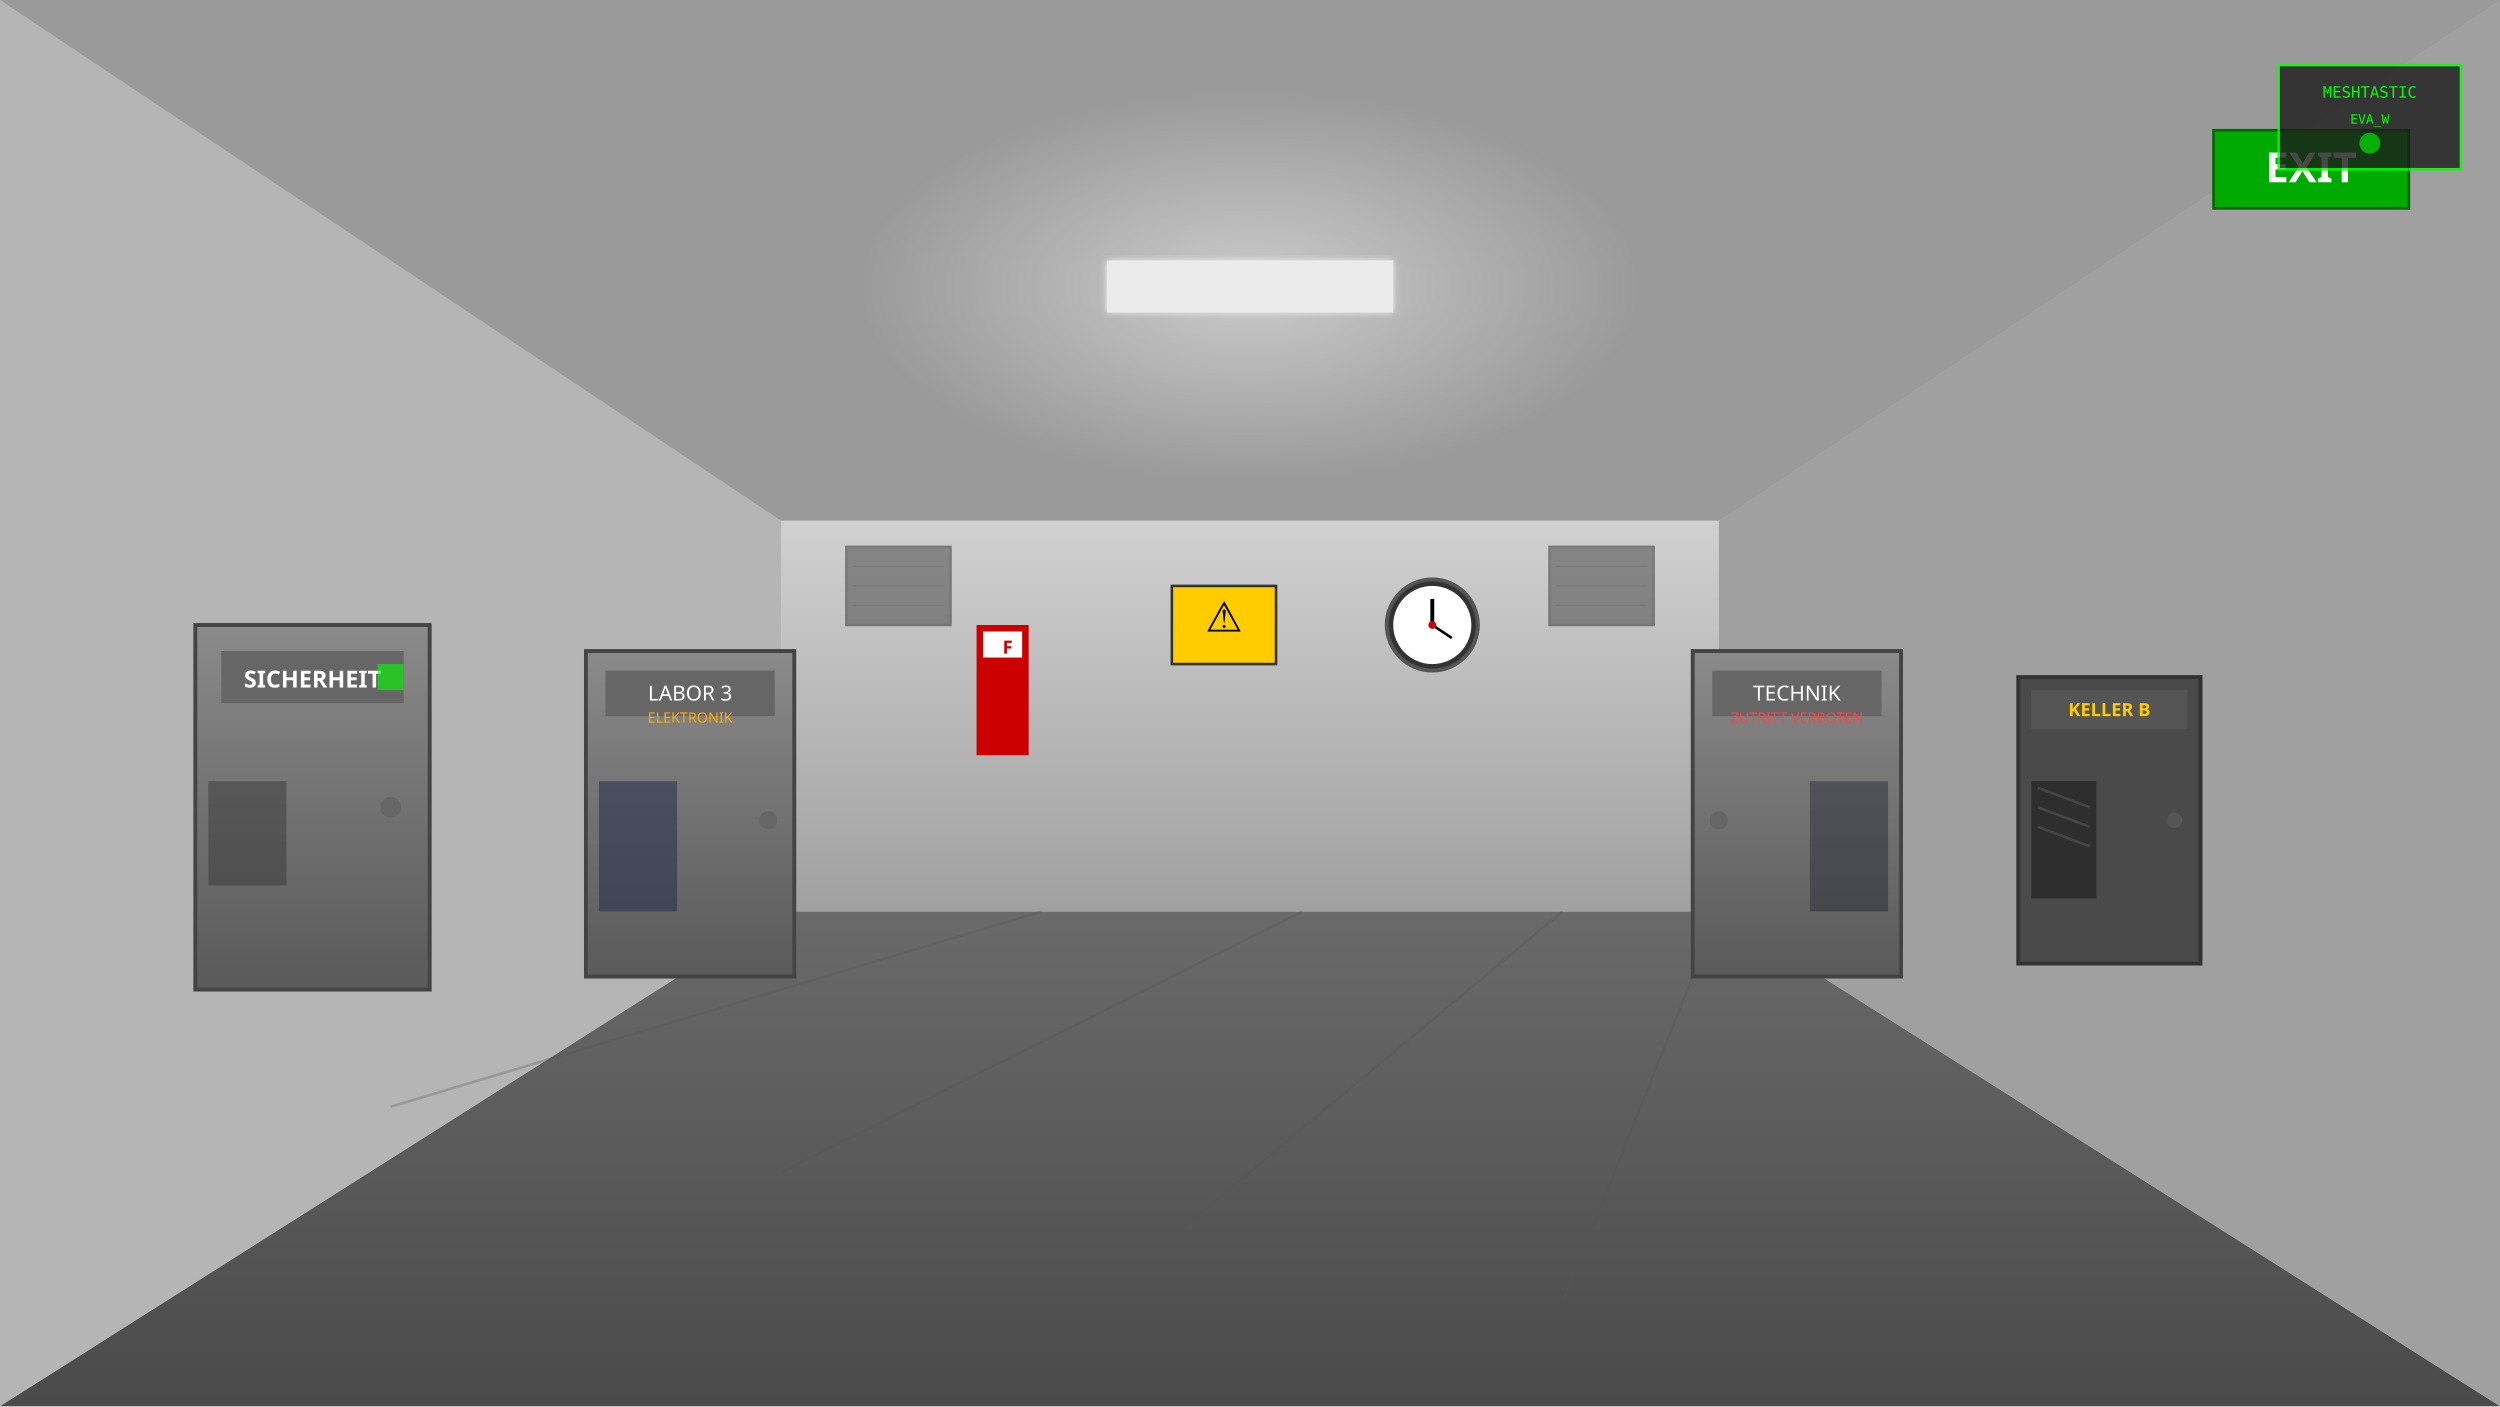
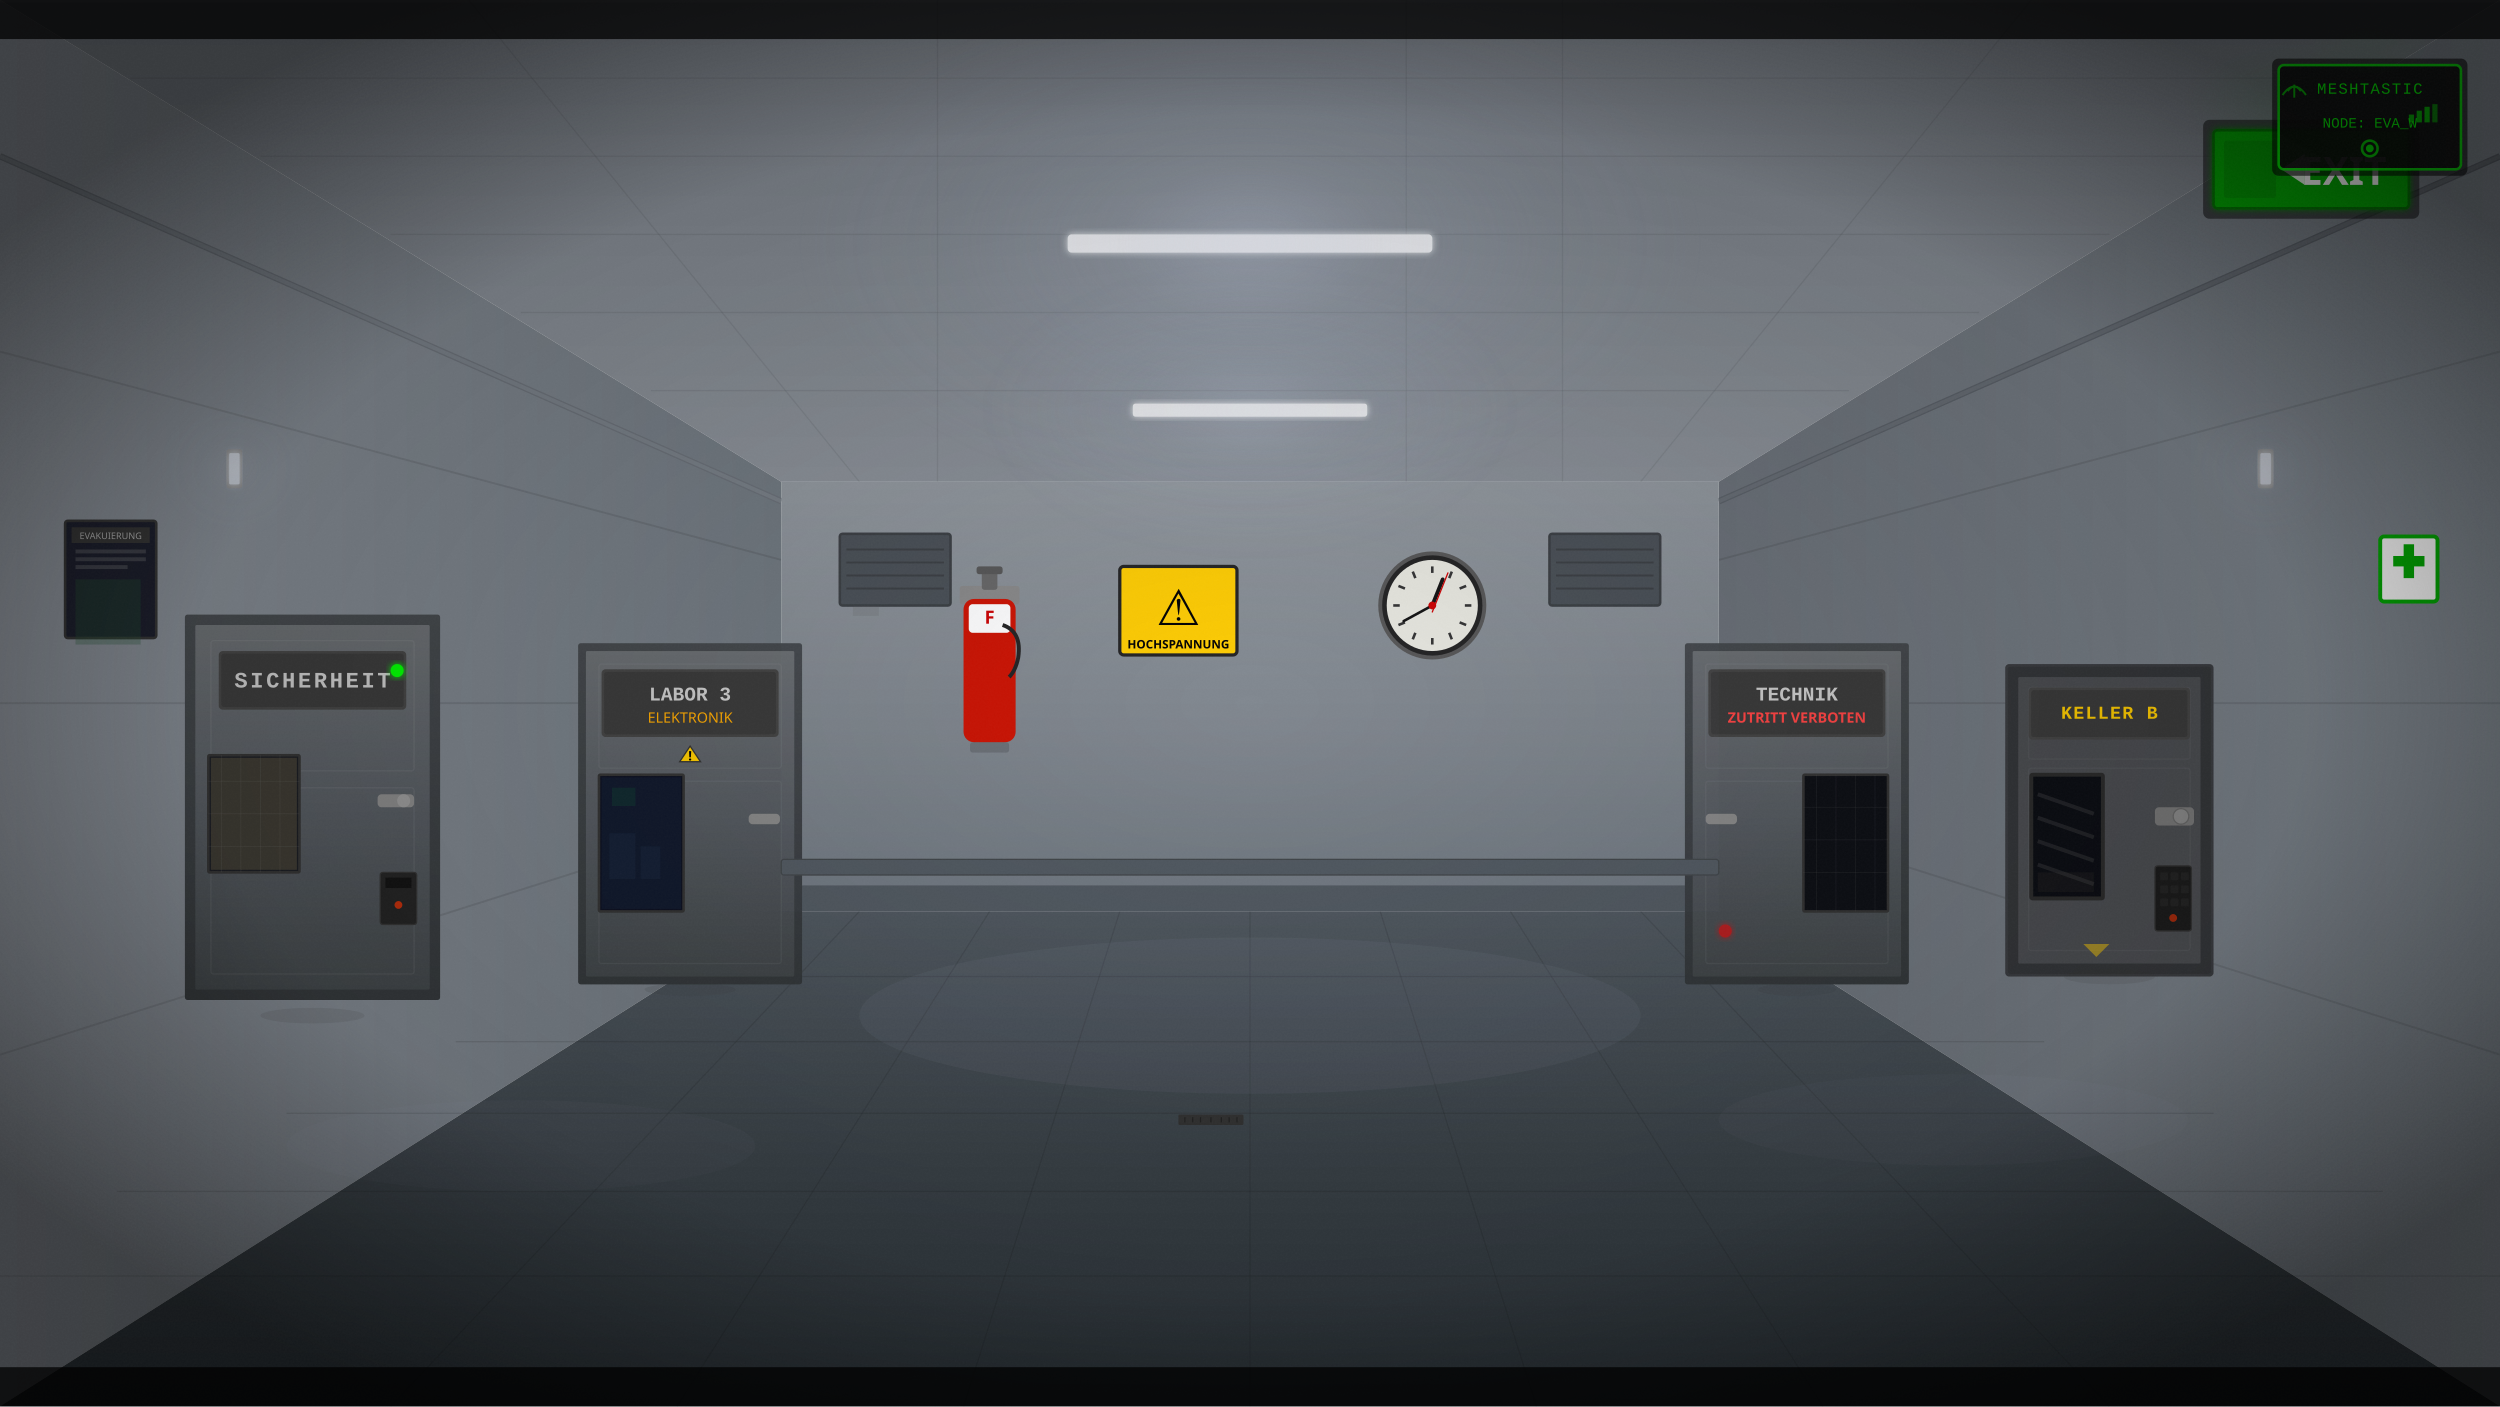
<svg xmlns="http://www.w3.org/2000/svg" viewBox="0 0 1920 1080">
  <defs>
-     <linearGradient id="wallGrad" x1="0%" y1="0%" x2="0%" y2="100%">
-       <stop offset="0%" style="stop-color:#d0d0d0" />
-       <stop offset="100%" style="stop-color:#a0a0a0" />
-     </linearGradient>
-     <linearGradient id="floorGrad" x1="0%" y1="0%" x2="0%" y2="100%">
-       <stop offset="0%" style="stop-color:#6a6a6a" />
-       <stop offset="100%" style="stop-color:#4a4a4a" />
-     </linearGradient>
-     <linearGradient id="doorGrad" x1="0%" y1="0%" x2="0%" y2="100%">
-       <stop offset="0%" style="stop-color:#8a8a8a" />
-       <stop offset="100%" style="stop-color:#5a5a5a" />
-     </linearGradient>
-     <radialGradient id="lightGlow" cx="50%" cy="50%" r="50%">
-       <stop offset="0%" style="stop-color:#ffffff;stop-opacity:0.6" />
-       <stop offset="100%" style="stop-color:#ffffff;stop-opacity:0" />
-     </radialGradient>
-     <filter id="glow">
+     <linearGradient id="leftWall" x1="0" y1="0" x2="1" y2="0">
+       <stop offset="0%" stop-color="#8a9098" />
+       <stop offset="100%" stop-color="#707880" />
+     </linearGradient>
+     <linearGradient id="rightWall" x1="0" y1="0" x2="1" y2="0">
+       <stop offset="0%" stop-color="#6a7078" />
+       <stop offset="100%" stop-color="#808890" />
+     </linearGradient>
+     <linearGradient id="backWall" x1="0" y1="0" x2="0" y2="1">
+       <stop offset="0%" stop-color="#90969c" />
+       <stop offset="100%" stop-color="#707880" />
+     </linearGradient>
+     <linearGradient id="floorGrad" x1="0" y1="0" x2="0" y2="1">
+       <stop offset="0%" stop-color="#505860" />
+       <stop offset="50%" stop-color="#3a4248" />
+       <stop offset="100%" stop-color="#2a3238" />
+     </linearGradient>
+     <linearGradient id="ceilingGrad" x1="0" y1="0" x2="0" y2="1">
+       <stop offset="0%" stop-color="#7a8088" />
+       <stop offset="100%" stop-color="#8a9098" />
+     </linearGradient>
+     <linearGradient id="doorMetal" x1="0" y1="0" x2="0" y2="1">
+       <stop offset="0%" stop-color="#6a6e72" />
+       <stop offset="50%" stop-color="#555a60" />
+       <stop offset="100%" stop-color="#404548" />
+     </linearGradient>
+     <linearGradient id="doorFrame" x1="0" y1="0" x2="0" y2="1">
+       <stop offset="0%" stop-color="#44484c" />
+       <stop offset="100%" stop-color="#33373a" />
+     </linearGradient>
+     <linearGradient id="floorReflect" x1="0" y1="0" x2="0" y2="1">
+       <stop offset="0%" stop-color="rgba(180,200,220,0.12)" />
+       <stop offset="100%" stop-color="rgba(180,200,220,0)" />
+     </linearGradient>
+     <radialGradient id="fluorescentGlow" cx="50%" cy="50%" r="50%">
+       <stop offset="0%" stop-color="rgba(220,230,255,0.7)" />
+       <stop offset="30%" stop-color="rgba(200,215,240,0.25)" />
+       <stop offset="70%" stop-color="rgba(180,200,230,0.06)" />
+       <stop offset="100%" stop-color="rgba(180,200,230,0)" />
+     </radialGradient>
+     <radialGradient id="fluorescentGlow2" cx="50%" cy="50%" r="50%">
+       <stop offset="0%" stop-color="rgba(220,230,255,0.5)" />
+       <stop offset="40%" stop-color="rgba(200,215,240,0.15)" />
+       <stop offset="100%" stop-color="rgba(180,200,230,0)" />
+     </radialGradient>
+     <radialGradient id="securityGlow" cx="50%" cy="50%" r="50%">
+       <stop offset="0%" stop-color="rgba(0,255,0,0.3)" />
+       <stop offset="100%" stop-color="rgba(0,255,0,0)" />
+     </radialGradient>
+     <radialGradient id="exitGlow" cx="50%" cy="50%" r="50%">
+       <stop offset="0%" stop-color="rgba(0,200,0,0.4)" />
+       <stop offset="100%" stop-color="rgba(0,200,0,0)" />
+     </radialGradient>
+     <radialGradient id="meshGlow" cx="50%" cy="50%" r="50%">
+       <stop offset="0%" stop-color="rgba(0,255,0,0.5)" />
+       <stop offset="100%" stop-color="rgba(0,255,0,0)" />
+     </radialGradient>
+     <radialGradient id="vignette" cx="50%" cy="50%" r="60%">
+       <stop offset="0%" stop-color="transparent" />
+       <stop offset="70%" stop-color="rgba(0,0,0,0.15)" />
+       <stop offset="100%" stop-color="rgba(0,0,0,0.55)" />
+     </radialGradient>
+     <filter id="glow" x="-30%" y="-30%" width="160%" height="160%">
      <feGaussianBlur stdDeviation="3" result="blur" />
      <feMerge>
        <feMergeNode in="blur" />
        <feMergeNode in="SourceGraphic" />
      </feMerge>
    </filter>
+     <filter id="strongGlow" x="-50%" y="-50%" width="200%" height="200%">
+       <feGaussianBlur stdDeviation="6" result="blur" />
+       <feMerge>
+         <feMergeNode in="blur" />
+         <feMergeNode in="SourceGraphic" />
+       </feMerge>
+     </filter>
+     <filter id="lightCone" x="-100%" y="-100%" width="300%" height="300%">
+       <feGaussianBlur stdDeviation="20" result="blur" />
+       <feMerge>
+         <feMergeNode in="blur" />
+         <feMergeNode in="SourceGraphic" />
+       </feMerge>
+     </filter>
+     <filter id="shadow" x="-5%" y="-5%" width="115%" height="115%">
+       <feDropShadow dx="3" dy="3" stdDeviation="4" flood-color="rgba(0,0,0,0.5)" />
+     </filter>
+     <filter id="filmGrain">
+       <feTurbulence type="fractalNoise" baseFrequency="0.7" numOctaves="3" result="noise" />
+       <feColorMatrix type="saturate" values="0" in="noise" result="grayNoise" />
+       <feBlend in="SourceGraphic" in2="grayNoise" mode="multiply" />
+     </filter>
+     <pattern id="tilePattern" patternUnits="userSpaceOnUse" width="120" height="120">
+       <rect width="120" height="120" fill="#404850" />
+       <rect x="1" y="1" width="58" height="58" fill="#485058" rx="1" />
+       <rect x="61" y="1" width="58" height="58" fill="#3c444c" rx="1" />
+       <rect x="1" y="61" width="58" height="58" fill="#3c444c" rx="1" />
+       <rect x="61" y="61" width="58" height="58" fill="#485058" rx="1" />
+     </pattern>
  </defs>
-   <rect width="1920" height="400" fill="#9a9a9a" />
-   <polygon points="600,400 1320,400 1320,700 600,700" fill="url(#wallGrad)" />
-   <polygon points="0,0 600,400 600,700 0,1080" fill="#b5b5b5" />
-   <polygon points="1920,0 1320,400 1320,700 1920,1080" fill="#a0a0a0" />
+   <polygon points="0,0 600,370 1320,370 1920,0" fill="url(#ceilingGrad)" />
+   <g stroke="rgba(0,0,0,0.15)" stroke-width="1" opacity="0.5">
+     <line x1="100" y1="60" x2="1820" y2="60" />
+     <line x1="200" y1="120" x2="1720" y2="120" />
+     <line x1="300" y1="180" x2="1620" y2="180" />
+     <line x1="400" y1="240" x2="1520" y2="240" />
+     <line x1="500" y1="300" x2="1420" y2="300" />
+     <line x1="360" y1="0" x2="660" y2="370" />
+     <line x1="720" y1="0" x2="720" y2="370" />
+     <line x1="1080" y1="0" x2="1080" y2="370" />
+     <line x1="1200" y1="0" x2="1200" y2="370" />
+     <line x1="1560" y1="0" x2="1260" y2="370" />
+   </g>
+   <polygon points="0,0 600,370 600,700 0,1080" fill="url(#leftWall)" />
+   <g stroke="rgba(0,0,0,0.1)" stroke-width="1.5">
+     <line x1="0" y1="270" x2="600" y2="430" />
+     <line x1="0" y1="540" x2="600" y2="540" />
+     <line x1="0" y1="810" x2="600" y2="620" />
+   </g>
+   <line x1="0" y1="120" x2="600" y2="385" stroke="#6a7078" stroke-width="5" />
+   <line x1="0" y1="120" x2="600" y2="385" stroke="#777e86" stroke-width="3" />
+   <polygon points="1920,0 1320,370 1320,700 1920,1080" fill="url(#rightWall)" />
+   <g stroke="rgba(0,0,0,0.1)" stroke-width="1.5">
+     <line x1="1920" y1="270" x2="1320" y2="430" />
+     <line x1="1920" y1="540" x2="1320" y2="540" />
+     <line x1="1920" y1="810" x2="1320" y2="620" />
+   </g>
+   <line x1="1920" y1="120" x2="1320" y2="385" stroke="#5a6068" stroke-width="5" />
+   <line x1="1920" y1="120" x2="1320" y2="385" stroke="#666c74" stroke-width="3" />
+   <polygon points="600,370 1320,370 1320,700 600,700" fill="url(#backWall)" />
+   <rect x="600" y="680" width="720" height="20" fill="#505860" />
  <polygon points="0,1080 600,700 1320,700 1920,1080" fill="url(#floorGrad)" />
-   <g opacity="0.3">
-     <line x1="300" y1="850" x2="800" y2="700" stroke="#555" stroke-width="2" />
-     <line x1="600" y1="900" x2="1000" y2="700" stroke="#555" stroke-width="2" />
-     <line x1="900" y1="950" x2="1200" y2="700" stroke="#555" stroke-width="2" />
-     <line x1="1200" y1="1000" x2="1320" y2="700" stroke="#555" stroke-width="2" />
-   </g>
-   <g opacity="0.8">
-     <rect x="850" y="200" width="220" height="40" fill="#ffffff" filter="url(#glow)">
-       <animate attributeName="opacity" values="0.8;1;0.8" dur="3s" repeatCount="indefinite" />
+   <g stroke="rgba(0,0,0,0.18)" stroke-width="1" opacity="0.6">
+     <line x1="480" y1="750" x2="1440" y2="750" />
+     <line x1="350" y1="800" x2="1570" y2="800" />
+     <line x1="220" y1="855" x2="1700" y2="855" />
+     <line x1="90" y1="915" x2="1830" y2="915" />
+     <line x1="0" y1="980" x2="1920" y2="980" />
+     <line x1="660" y1="700" x2="300" y2="1080" />
+     <line x1="760" y1="700" x2="520" y2="1080" />
+     <line x1="860" y1="700" x2="740" y2="1080" />
+     <line x1="960" y1="700" x2="960" y2="1080" />
+     <line x1="1060" y1="700" x2="1180" y2="1080" />
+     <line x1="1160" y1="700" x2="1400" y2="1080" />
+     <line x1="1260" y1="700" x2="1620" y2="1080" />
+   </g>
+   <g opacity="0.1">
+     <ellipse cx="960" cy="780" rx="300" ry="60" fill="rgba(200,215,240,0.5)" />
+     <ellipse cx="400" cy="880" rx="180" ry="35" fill="rgba(200,215,240,0.25)" />
+     <ellipse cx="1500" cy="860" rx="180" ry="35" fill="rgba(200,215,240,0.25)" />
+   </g>
+   <g transform="translate(820, 180)">
+     <rect width="280" height="14" fill="#fff" rx="3" filter="url(#glow)" opacity="0.95">
+       <animate attributeName="opacity" values="0.95;0.85;0.95" dur="4s" repeatCount="indefinite" />
    </rect>
-     <ellipse cx="960" cy="220" rx="300" ry="150" fill="url(#lightGlow)" />
+     <ellipse cx="140" cy="7" rx="350" ry="200" fill="url(#fluorescentGlow)" filter="url(#lightCone)" opacity="0.35" />
+   </g>
+   <g transform="translate(870, 310)">
+     <rect width="180" height="10" fill="#fff" rx="2" filter="url(#glow)" opacity="0.85">
+       <animate attributeName="opacity" values="0.85;0.75;0.85" dur="5s" repeatCount="indefinite" />
+     </rect>
+     <ellipse cx="90" cy="5" rx="200" ry="100" fill="url(#fluorescentGlow2)" filter="url(#lightCone)" opacity="0.25" />
+   </g>
+   <g transform="translate(180, 360)">
+     <rect x="-6" y="-15" width="12" height="30" fill="#888" rx="2" />
+     <rect x="-4" y="-12" width="8" height="24" fill="#dde4f0" rx="1" filter="url(#glow)" opacity="0.7">
+       <animate attributeName="opacity" values="0.7;0.5;0.7" dur="6s" repeatCount="indefinite" />
+     </rect>
+     <ellipse cx="0" cy="0" rx="60" ry="55" fill="url(#fluorescentGlow2)" opacity="0.15" />
+   </g>
+   <g transform="translate(1740, 360)">
+     <rect x="-6" y="-15" width="12" height="30" fill="#888" rx="2" />
+     <rect x="-4" y="-12" width="8" height="24" fill="#dde4f0" rx="1" filter="url(#glow)" opacity="0.65">
+       <animate attributeName="opacity" values="0.65;0.55;0.65" dur="5.5s" repeatCount="indefinite" />
+     </rect>
+     <ellipse cx="0" cy="0" rx="60" ry="55" fill="url(#fluorescentGlow2)" opacity="0.15" />
  </g>
  <g transform="translate(150, 480)">
-     <rect width="180" height="280" fill="url(#doorGrad)" stroke="#444" stroke-width="3" />
-     <rect x="10" y="120" width="60" height="80" fill="#2a2a2a" opacity="0.4" />
-     <circle cx="150" cy="140" r="8" fill="#666" />
-     <rect x="20" y="20" width="140" height="40" fill="#666" />
-     <text x="90" y="48" fill="#fff" font-family="sans-serif" font-size="18" text-anchor="middle" font-weight="bold">SICHERHEIT</text>
-     <rect x="140" y="30" width="20" height="20" fill="#00ff00" opacity="0.6">
-       <animate attributeName="opacity" values="0.6;0.8;0.6" dur="2s" repeatCount="indefinite" />
+     <rect x="-8" y="-8" width="196" height="296" fill="url(#doorFrame)" rx="2" />
+     <rect width="180" height="280" fill="url(#doorMetal)" rx="1" />
+     <rect x="12" y="12" width="156" height="100" fill="none" stroke="rgba(255,255,255,0.06)" stroke-width="1" rx="2" />
+     <rect x="12" y="125" width="156" height="143" fill="none" stroke="rgba(255,255,255,0.06)" stroke-width="1" rx="2" />
+     <rect x="10" y="100" width="70" height="90" fill="#1a1c22" stroke="#333" stroke-width="2" rx="1" />
+     <rect x="12" y="102" width="66" height="86" fill="#ffdd88" opacity="0.15" />
+     <g stroke="rgba(120,120,120,0.2)" stroke-width="0.5">
+       <line x1="20" y1="100" x2="20" y2="190" />
+       <line x1="35" y1="100" x2="35" y2="190" />
+       <line x1="50" y1="100" x2="50" y2="190" />
+       <line x1="65" y1="100" x2="65" y2="190" />
+       <line x1="10" y1="120" x2="80" y2="120" />
+       <line x1="10" y1="145" x2="80" y2="145" />
+       <line x1="10" y1="170" x2="80" y2="170" />
+     </g>
+     <rect x="140" y="130" width="28" height="10" fill="#888" rx="3" />
+     <circle cx="160" cy="135" r="5" fill="#999" />
+     <rect x="18" y="20" width="144" height="45" fill="#444" rx="3" />
+     <rect x="20" y="22" width="140" height="41" fill="#3a3a3a" rx="2" />
+     <text x="90" y="48" fill="#ccc" font-family="'Courier New', monospace" font-size="17" text-anchor="middle" font-weight="bold" letter-spacing="2">SICHERHEIT</text>
+     <circle cx="155" cy="35" r="5" fill="#00ff00" filter="url(#glow)">
+       <animate attributeName="opacity" values="0.6;1;0.6" dur="2s" repeatCount="indefinite" />
+     </circle>
+     <rect x="142" y="190" width="28" height="40" fill="#222" stroke="#333" stroke-width="1" rx="2" />
+     <rect x="146" y="194" width="20" height="8" fill="#111" />
+     <circle cx="156" cy="215" r="3" fill="#ff3300" opacity="0.7">
+       <animate attributeName="fill" values="#ff3300;#ff3300;#ff3300" dur="3s" repeatCount="indefinite" />
+     </circle>
+   </g>
+   <g transform="translate(450, 500)">
+     <rect x="-6" y="-6" width="172" height="262" fill="url(#doorFrame)" rx="2" />
+     <rect width="160" height="250" fill="url(#doorMetal)" rx="1" />
+     <rect x="10" y="10" width="140" height="80" fill="none" stroke="rgba(255,255,255,0.05)" stroke-width="1" rx="2" />
+     <rect x="10" y="100" width="140" height="140" fill="none" stroke="rgba(255,255,255,0.05)" stroke-width="1" rx="2" />
+     <rect x="10" y="95" width="65" height="105" fill="#0c1020" stroke="#333" stroke-width="2" rx="1" />
+     <rect x="12" y="97" width="61" height="101" fill="#1a2a4a" opacity="0.3" />
+     <g opacity="0.15">
+       <rect x="18" y="140" width="20" height="35" fill="#2a4a6a" />
+       <rect x="42" y="150" width="15" height="25" fill="#2a4a6a" />
+       <rect x="20" y="105" width="18" height="14" fill="#00ff44" opacity="0.5" />
+     </g>
+     <rect x="125" y="125" width="24" height="8" fill="#888" rx="3" />
+     <rect x="12" y="14" width="136" height="52" fill="#444" rx="3" />
+     <rect x="14" y="16" width="132" height="48" fill="#3a3a3a" rx="2" />
+     <text x="80" y="38" fill="#ccc" font-family="'Courier New', monospace" font-size="15" text-anchor="middle" font-weight="bold">LABOR 3</text>
+     <text x="80" y="55" fill="#ffaa00" font-family="sans-serif" font-size="11" text-anchor="middle">ELEKTRONIK</text>
+     <polygon points="80,73 72,85 88,85" fill="#ffcc00" stroke="#333" stroke-width="1" />
+     <text x="80" y="84" fill="#000" font-family="sans-serif" font-size="10" text-anchor="middle" font-weight="bold">!</text>
+   </g>
+   <g transform="translate(1300, 500)">
+     <rect x="-6" y="-6" width="172" height="262" fill="url(#doorFrame)" rx="2" />
+     <rect width="160" height="250" fill="url(#doorMetal)" rx="1" />
+     <rect x="10" y="10" width="140" height="80" fill="none" stroke="rgba(255,255,255,0.05)" stroke-width="1" rx="2" />
+     <rect x="10" y="100" width="140" height="140" fill="none" stroke="rgba(255,255,255,0.05)" stroke-width="1" rx="2" />
+     <rect x="85" y="95" width="65" height="105" fill="#0c0e14" stroke="#333" stroke-width="2" rx="1" />
+     <g stroke="rgba(120,120,120,0.15)" stroke-width="0.5">
+       <line x1="95" y1="95" x2="95" y2="200" />
+       <line x1="110" y1="95" x2="110" y2="200" />
+       <line x1="125" y1="95" x2="125" y2="200" />
+       <line x1="140" y1="95" x2="140" y2="200" />
+       <line x1="85" y1="120" x2="150" y2="120" />
+       <line x1="85" y1="145" x2="150" y2="145" />
+       <line x1="85" y1="170" x2="150" y2="170" />
+     </g>
+     <rect x="10" y="125" width="24" height="8" fill="#888" rx="3" />
+     <rect x="12" y="14" width="136" height="52" fill="#444" rx="3" />
+     <rect x="14" y="16" width="132" height="48" fill="#3a3a3a" rx="2" />
+     <text x="80" y="38" fill="#ccc" font-family="'Courier New', monospace" font-size="15" text-anchor="middle" font-weight="bold">TECHNIK</text>
+     <text x="80" y="55" fill="#ff4444" font-family="sans-serif" font-size="11" text-anchor="middle" font-weight="bold">ZUTRITT VERBOTEN</text>
+     <circle cx="25" cy="215" r="5" fill="#ff0000" opacity="0.6" filter="url(#glow)">
+       <animate attributeName="opacity" values="0.6;0.3;0.6" dur="2.5s" repeatCount="indefinite" />
+     </circle>
+   </g>
+   <g transform="translate(1550, 520)">
+     <rect x="-10" y="-10" width="160" height="240" fill="#3a3c40" rx="3" />
+     <rect x="-8" y="-8" width="156" height="236" fill="#333538" rx="2" />
+     <rect width="140" height="220" fill="#4a4c50" rx="1" />
+     <rect x="8" y="8" width="124" height="55" fill="none" stroke="rgba(255,255,255,0.04)" stroke-width="1" rx="2" />
+     <rect x="8" y="70" width="124" height="140" fill="none" stroke="rgba(255,255,255,0.04)" stroke-width="1" rx="2" />
+     <rect x="10" y="75" width="55" height="95" fill="#0a0c12" stroke="#2a2a2a" stroke-width="3" rx="1" />
+     <g opacity="0.3">
+       <line x1="15" y1="90" x2="58" y2="105" stroke="#555" stroke-width="3" />
+       <line x1="15" y1="108" x2="58" y2="123" stroke="#555" stroke-width="3" />
+       <line x1="15" y1="126" x2="58" y2="141" stroke="#555" stroke-width="3" />
+       <line x1="15" y1="144" x2="58" y2="159" stroke="#555" stroke-width="3" />
+       <rect x="15" y="150" width="43" height="15" fill="rgba(220,200,150,0.15)" />
+     </g>
+     <rect x="105" y="100" width="30" height="14" fill="#777" rx="3" />
+     <circle cx="125" cy="107" r="6" fill="#888" stroke="#666" stroke-width="1" />
+     <rect x="8" y="8" width="124" height="40" fill="#444" rx="3" />
+     <rect x="10" y="10" width="120" height="36" fill="#3a3a3a" rx="2" />
+     <text x="70" y="32" fill="#ffcc00" font-family="'Courier New', monospace" font-size="14" text-anchor="middle" font-weight="bold" letter-spacing="1">KELLER B</text>
+     <rect x="105" y="145" width="28" height="50" fill="#1a1a1a" stroke="#333" stroke-width="1" rx="2" />
+     <g fill="#222">
+       <rect x="109" y="150" width="6" height="6" rx="1" />
+       <rect x="117" y="150" width="6" height="6" rx="1" />
+       <rect x="125" y="150" width="6" height="6" rx="1" />
+       <rect x="109" y="160" width="6" height="6" rx="1" />
+       <rect x="117" y="160" width="6" height="6" rx="1" />
+       <rect x="125" y="160" width="6" height="6" rx="1" />
+       <rect x="109" y="170" width="6" height="6" rx="1" />
+       <rect x="117" y="170" width="6" height="6" rx="1" />
+       <rect x="125" y="170" width="6" height="6" rx="1" />
+     </g>
+     <circle cx="119" cy="185" r="3" fill="#ff3300" opacity="0.6">
+       <animate attributeName="opacity" values="0.6;0.3;0.6" dur="1.5s" repeatCount="indefinite" />
+     </circle>
+     <polygon points="60,215 70,205 50,205" fill="#ffcc00" opacity="0.5" />
+   </g>
+   <g transform="translate(740, 460)">
+     <rect x="-3" y="-10" width="46" height="14" fill="#888" rx="2" />
+     <rect width="40" height="110" fill="#cc1100" rx="8" />
+     <rect x="4" y="4" width="32" height="22" fill="#fff" rx="3" />
+     <text x="20" y="19" fill="#cc0000" font-family="sans-serif" font-size="14" font-weight="bold" text-anchor="middle">F</text>
+     <rect x="14" y="-22" width="12" height="15" fill="#666" rx="2" />
+     <rect x="10" y="-25" width="20" height="6" fill="#555" rx="2" />
+     <path d="M30,20 Q45,25 42,45 Q40,55 35,60" fill="none" stroke="#222" stroke-width="3" />
+     <rect x="5" y="110" width="30" height="8" fill="rgba(0,0,0,0.15)" rx="2" />
+   </g>
+   <g transform="translate(905, 440)">
+     <rect x="-45" y="-5" width="90" height="68" fill="#ffcc00" stroke="#222" stroke-width="2.5" rx="3" />
+     <text x="0" y="40" fill="#000" font-family="sans-serif" font-size="38" text-anchor="middle" font-weight="bold">⚠</text>
+     <text x="0" y="58" fill="#000" font-family="sans-serif" font-size="9" text-anchor="middle" font-weight="bold">HOCHSPANNUNG</text>
+   </g>
+   <g transform="translate(1100, 465)">
+     <circle r="40" fill="#222" stroke="#555" stroke-width="3" />
+     <circle r="35" fill="#e8e8e0" />
+     <g stroke="#333" stroke-width="2">
+       <line x1="0" y1="-30" x2="0" y2="-25" />
+       <line x1="15" y1="-26" x2="13" y2="-21" />
+       <line x1="26" y1="-15" x2="21" y2="-13" />
+       <line x1="30" y1="0" x2="25" y2="0" />
+       <line x1="26" y1="15" x2="21" y2="13" />
+       <line x1="15" y1="26" x2="13" y2="21" />
+       <line x1="0" y1="30" x2="0" y2="25" />
+       <line x1="-15" y1="26" x2="-13" y2="21" />
+       <line x1="-26" y1="15" x2="-21" y2="13" />
+       <line x1="-30" y1="0" x2="-25" y2="0" />
+       <line x1="-26" y1="-15" x2="-21" y2="-13" />
+       <line x1="-15" y1="-26" x2="-13" y2="-21" />
+     </g>
+     <line x1="0" y1="0" x2="8" y2="-20" stroke="#111" stroke-width="3" stroke-linecap="round" />
+     <line x1="0" y1="0" x2="-22" y2="12" stroke="#111" stroke-width="2" stroke-linecap="round" />
+     <line x1="0" y1="5" x2="12" y2="-25" stroke="#cc0000" stroke-width="1" stroke-linecap="round">
+       <animateTransform attributeName="transform" type="rotate" values="0;360" dur="60s" repeatCount="indefinite" />
+     </line>
+     <circle r="3" fill="#cc0000" />
+   </g>
+   <g transform="translate(645, 410)">
+     <rect width="85" height="55" fill="#484e54" stroke="#3a3e42" stroke-width="2" rx="2" />
+     <g stroke="#3a3e42" stroke-width="1.5">
+       <line x1="5" y1="12" x2="80" y2="12" />
+       <line x1="5" y1="22" x2="80" y2="22" />
+       <line x1="5" y1="32" x2="80" y2="32" />
+       <line x1="5" y1="42" x2="80" y2="42" />
+     </g>
+     <rect x="10" y="55" width="20" height="8" fill="rgba(80,80,80,0.15)" />
+   </g>
+   <g transform="translate(1190, 410)">
+     <rect width="85" height="55" fill="#484e54" stroke="#3a3e42" stroke-width="2" rx="2" />
+     <g stroke="#3a3e42" stroke-width="1.5">
+       <line x1="5" y1="12" x2="80" y2="12" />
+       <line x1="5" y1="22" x2="80" y2="22" />
+       <line x1="5" y1="32" x2="80" y2="32" />
+       <line x1="5" y1="42" x2="80" y2="42" />
+     </g>
+   </g>
+   <rect x="600" y="660" width="720" height="12" fill="#505860" stroke="#404548" stroke-width="1" rx="2" />
+   <g opacity="0.12">
+     <ellipse cx="240" cy="780" rx="40" ry="6" fill="#333" />
+     <ellipse cx="530" cy="760" rx="35" ry="5" fill="#333" />
+     <ellipse cx="1380" cy="760" rx="30" ry="5" fill="#333" />
+     <ellipse cx="1620" cy="750" rx="35" ry="6" fill="#333" />
+   </g>
+   <g transform="translate(1700, 100)">
+     <rect x="-8" y="-8" width="166" height="76" fill="rgba(0,0,0,0.5)" rx="5" />
+     <rect width="150" height="60" fill="#00aa00" stroke="#007700" stroke-width="2" rx="3" filter="url(#glow)" />
+     <rect x="8" y="8" width="40" height="44" fill="#009900" rx="2" />
+     <polygon points="52,30 70,18 70,42" fill="#fff" opacity="0.9" />
+     <text x="100" y="42" fill="#fff" font-family="sans-serif" font-size="30" text-anchor="middle" font-weight="bold">EXIT</text>
+     <ellipse cx="75" cy="-20" rx="100" ry="50" fill="url(#exitGlow)" opacity="0.2" />
+   </g>
+   <g transform="translate(50, 400)">
+     <rect width="70" height="90" fill="#1a1c2a" stroke="#333" stroke-width="2" rx="2" />
+     <rect x="5" y="5" width="60" height="12" fill="#333" />
+     <text x="35" y="14" fill="#aaa" font-family="sans-serif" font-size="7" text-anchor="middle">EVAKUIERUNG</text>
+     <g opacity="0.3">
+       <rect x="8" y="22" width="54" height="3" fill="#888" />
+       <rect x="8" y="28" width="54" height="3" fill="#888" />
+       <rect x="8" y="34" width="40" height="3" fill="#888" />
+       <rect x="8" y="45" width="50" height="50" fill="#225533" />
+     </g>
+   </g>
+   <g transform="translate(930, 860)">
+     <rect x="-25" y="-4" width="50" height="8" fill="#333" rx="1" />
+     <g stroke="#222" stroke-width="1">
+       <line x1="-20" y1="-2" x2="-20" y2="2" />
+       <line x1="-14" y1="-2" x2="-14" y2="2" />
+       <line x1="-8" y1="-2" x2="-8" y2="2" />
+       <line x1="0" y1="-2" x2="0" y2="2" />
+       <line x1="8" y1="-2" x2="8" y2="2" />
+       <line x1="14" y1="-2" x2="14" y2="2" />
+       <line x1="20" y1="-2" x2="20" y2="2" />
+     </g>
+   </g>
+   <g transform="translate(1850, 430)">
+     <rect x="-22" y="-18" width="44" height="50" fill="#fff" stroke="#00aa00" stroke-width="3" rx="3" />
+     <rect x="-4" y="-12" width="8" height="26" fill="#00aa00" />
+     <rect x="-12" y="-3" width="24" height="8" fill="#00aa00" />
+   </g>
+   <g transform="translate(1750, 50)">
+     <rect x="-5" y="-5" width="150" height="90" fill="rgba(0,0,0,0.6)" rx="5" />
+     <rect width="140" height="80" fill="#0a0a0a" stroke="#00ff00" stroke-width="2" rx="4" opacity="0.85" />
+     <g transform="translate(12, 15)" stroke="#00ff00" stroke-width="1.5" fill="none" opacity="0.7">
+       <line x1="0" y1="10" x2="0" y2="0" />
+       <path d="M-5,5 Q0,-2 5,5" />
+       <path d="M-9,8 Q0,-5 9,8" />
+     </g>
+     <text x="70" y="22" fill="#00ff00" font-family="'Courier New', monospace" font-size="12" text-anchor="middle" letter-spacing="1">MESHTASTIC</text>
+     <g transform="translate(100, 30)">
+       <rect x="0" y="8" width="4" height="6" fill="#00ff00" opacity="0.7" />
+       <rect x="6" y="5" width="4" height="9" fill="#00ff00" opacity="0.7" />
+       <rect x="12" y="2" width="4" height="12" fill="#00ff00" opacity="0.7" />
+       <rect x="18" y="0" width="4" height="14" fill="#00ff00" opacity="0.5" />
+     </g>
+     <text x="70" y="48" fill="#00ff00" font-family="'Courier New', monospace" font-size="11" text-anchor="middle">NODE: EVA_W</text>
+     <circle cx="70" cy="64" r="6" fill="none" stroke="#00ff00" stroke-width="2" opacity="0.8">
+       <animate attributeName="r" values="6;10;6" dur="1.5s" repeatCount="indefinite" />
+       <animate attributeName="opacity" values="0.8;0.2;0.8" dur="1.5s" repeatCount="indefinite" />
+     </circle>
+     <circle cx="70" cy="64" r="3" fill="#00ff00" opacity="0.9" />
+     <ellipse cx="70" cy="-15" rx="50" ry="25" fill="url(#meshGlow)" opacity="0.08" />
+   </g>
+   <g opacity="0.08">
+     <rect x="600" y="370" width="720" height="330" fill="rgba(200,210,230,0.2)">
+       <animate attributeName="opacity" values="0.2;0.3;0.2;0.25;0.2" dur="8s" repeatCount="indefinite" />
    </rect>
  </g>
-   <g transform="translate(450, 500)">
-     <rect width="160" height="250" fill="url(#doorGrad)" stroke="#444" stroke-width="3" />
-     <rect x="10" y="100" width="60" height="100" fill="#1a2a4a" opacity="0.5" />
-     <circle cx="140" cy="130" r="7" fill="#666" />
-     <rect x="15" y="15" width="130" height="35" fill="#666" />
-     <text x="80" y="38" fill="#fff" font-family="sans-serif" font-size="16" text-anchor="middle">LABOR 3</text>
-     <text x="80" y="55" fill="#ffaa00" font-family="sans-serif" font-size="11" text-anchor="middle">ELEKTRONIK</text>
-   </g>
-   <g transform="translate(1300, 500)">
-     <rect width="160" height="250" fill="url(#doorGrad)" stroke="#444" stroke-width="3" />
-     <rect x="90" y="100" width="60" height="100" fill="#1a1a2a" opacity="0.4" />
-     <circle cx="20" cy="130" r="7" fill="#666" />
-     <rect x="15" y="15" width="130" height="35" fill="#666" />
-     <text x="80" y="38" fill="#fff" font-family="sans-serif" font-size="16" text-anchor="middle">TECHNIK</text>
-     <text x="80" y="55" fill="#ff4444" font-family="sans-serif" font-size="11" text-anchor="middle">ZUTRITT VERBOTEN</text>
-   </g>
-   <g transform="translate(1550, 520)">
-     <rect width="140" height="220" fill="#4a4a4a" stroke="#333" stroke-width="3" />
-     <rect x="10" y="80" width="50" height="90" fill="#1a1a1a" opacity="0.6" />
-     <circle cx="120" cy="110" r="6" fill="#555" />
-     <rect x="10" y="10" width="120" height="30" fill="#555" />
-     <text x="70" y="30" fill="#ffcc00" font-family="sans-serif" font-size="14" text-anchor="middle" font-weight="bold">KELLER B</text>
-     <g opacity="0.4">
-       <line x1="15" y1="85" x2="55" y2="100" stroke="#666" stroke-width="2" />
-       <line x1="15" y1="100" x2="55" y2="115" stroke="#666" stroke-width="2" />
-       <line x1="15" y1="115" x2="55" y2="130" stroke="#666" stroke-width="2" />
-     </g>
-   </g>
-   <g>
-     <rect x="750" y="480" width="40" height="100" fill="#cc0000" />
-     <rect x="755" y="485" width="30" height="20" fill="#fff" />
-     <text x="770" y="502" fill="#cc0000" font-family="sans-serif" font-size="14" font-weight="bold">F</text>
-     <rect x="900" y="450" width="80" height="60" fill="#ffcc00" stroke="#333" stroke-width="2" />
-     <text x="940" y="485" fill="#000" font-family="sans-serif" font-size="32" text-anchor="middle">⚠</text>
-     <circle cx="1100" cy="480" r="35" fill="#333" stroke="#555" stroke-width="3" />
-     <circle cx="1100" cy="480" r="30" fill="#fff" />
-     <line x1="1100" y1="480" x2="1100" y2="460" stroke="#000" stroke-width="3" />
-     <line x1="1100" y1="480" x2="1115" y2="490" stroke="#000" stroke-width="2" />
-     <circle cx="1100" cy="480" r="3" fill="#cc0000" />
-   </g>
-   <g fill="#555" opacity="0.6">
-     <rect x="650" y="420" width="80" height="60" stroke="#444" stroke-width="2" />
-     <line x1="655" y1="435" x2="725" y2="435" stroke="#444" stroke-width="1" />
-     <line x1="655" y1="450" x2="725" y2="450" stroke="#444" stroke-width="1" />
-     <line x1="655" y1="465" x2="725" y2="465" stroke="#444" stroke-width="1" />
-     <rect x="1190" y="420" width="80" height="60" stroke="#444" stroke-width="2" />
-     <line x1="1195" y1="435" x2="1265" y2="435" stroke="#444" stroke-width="1" />
-     <line x1="1195" y1="450" x2="1265" y2="450" stroke="#444" stroke-width="1" />
-     <line x1="1195" y1="465" x2="1265" y2="465" stroke="#444" stroke-width="1" />
-   </g>
-   <g transform="translate(1700, 100)">
-     <rect width="150" height="60" fill="#00aa00" stroke="#006600" stroke-width="2" />
-     <text x="75" y="40" fill="#fff" font-family="sans-serif" font-size="32" text-anchor="middle" font-weight="bold">EXIT</text>
-   </g>
-   <g transform="translate(1750, 50)">
-     <rect width="140" height="80" fill="#1a1a1a" stroke="#00ff00" stroke-width="2" opacity="0.8" />
-     <text x="70" y="25" fill="#00ff00" font-family="monospace" font-size="12" text-anchor="middle">MESHTASTIC</text>
-     <text x="70" y="45" fill="#00ff00" font-family="monospace" font-size="10" text-anchor="middle">EVA_W</text>
-     <circle cx="70" cy="60" r="8" fill="#00ff00" opacity="0.6">
-       <animate attributeName="opacity" values="0.6;1;0.6" dur="1.5s" repeatCount="indefinite" />
-     </circle>
-   </g>
+   <rect width="1920" height="1080" fill="url(#vignette)" />
+   <rect width="1920" height="1080" fill="transparent" filter="url(#filmGrain)" opacity="0.03" />
+   <rect x="0" y="0" width="1920" height="30" fill="rgba(0,0,0,0.75)" />
+   <rect x="0" y="1050" width="1920" height="30" fill="rgba(0,0,0,0.75)" />
+   <rect x="0" y="0" width="1920" height="2" fill="rgba(255,255,255,0.01)">
+     <animateTransform attributeName="transform" type="translate" values="0,0;0,1080;0,0" dur="12s" repeatCount="indefinite" />
+   </rect>
</svg>
